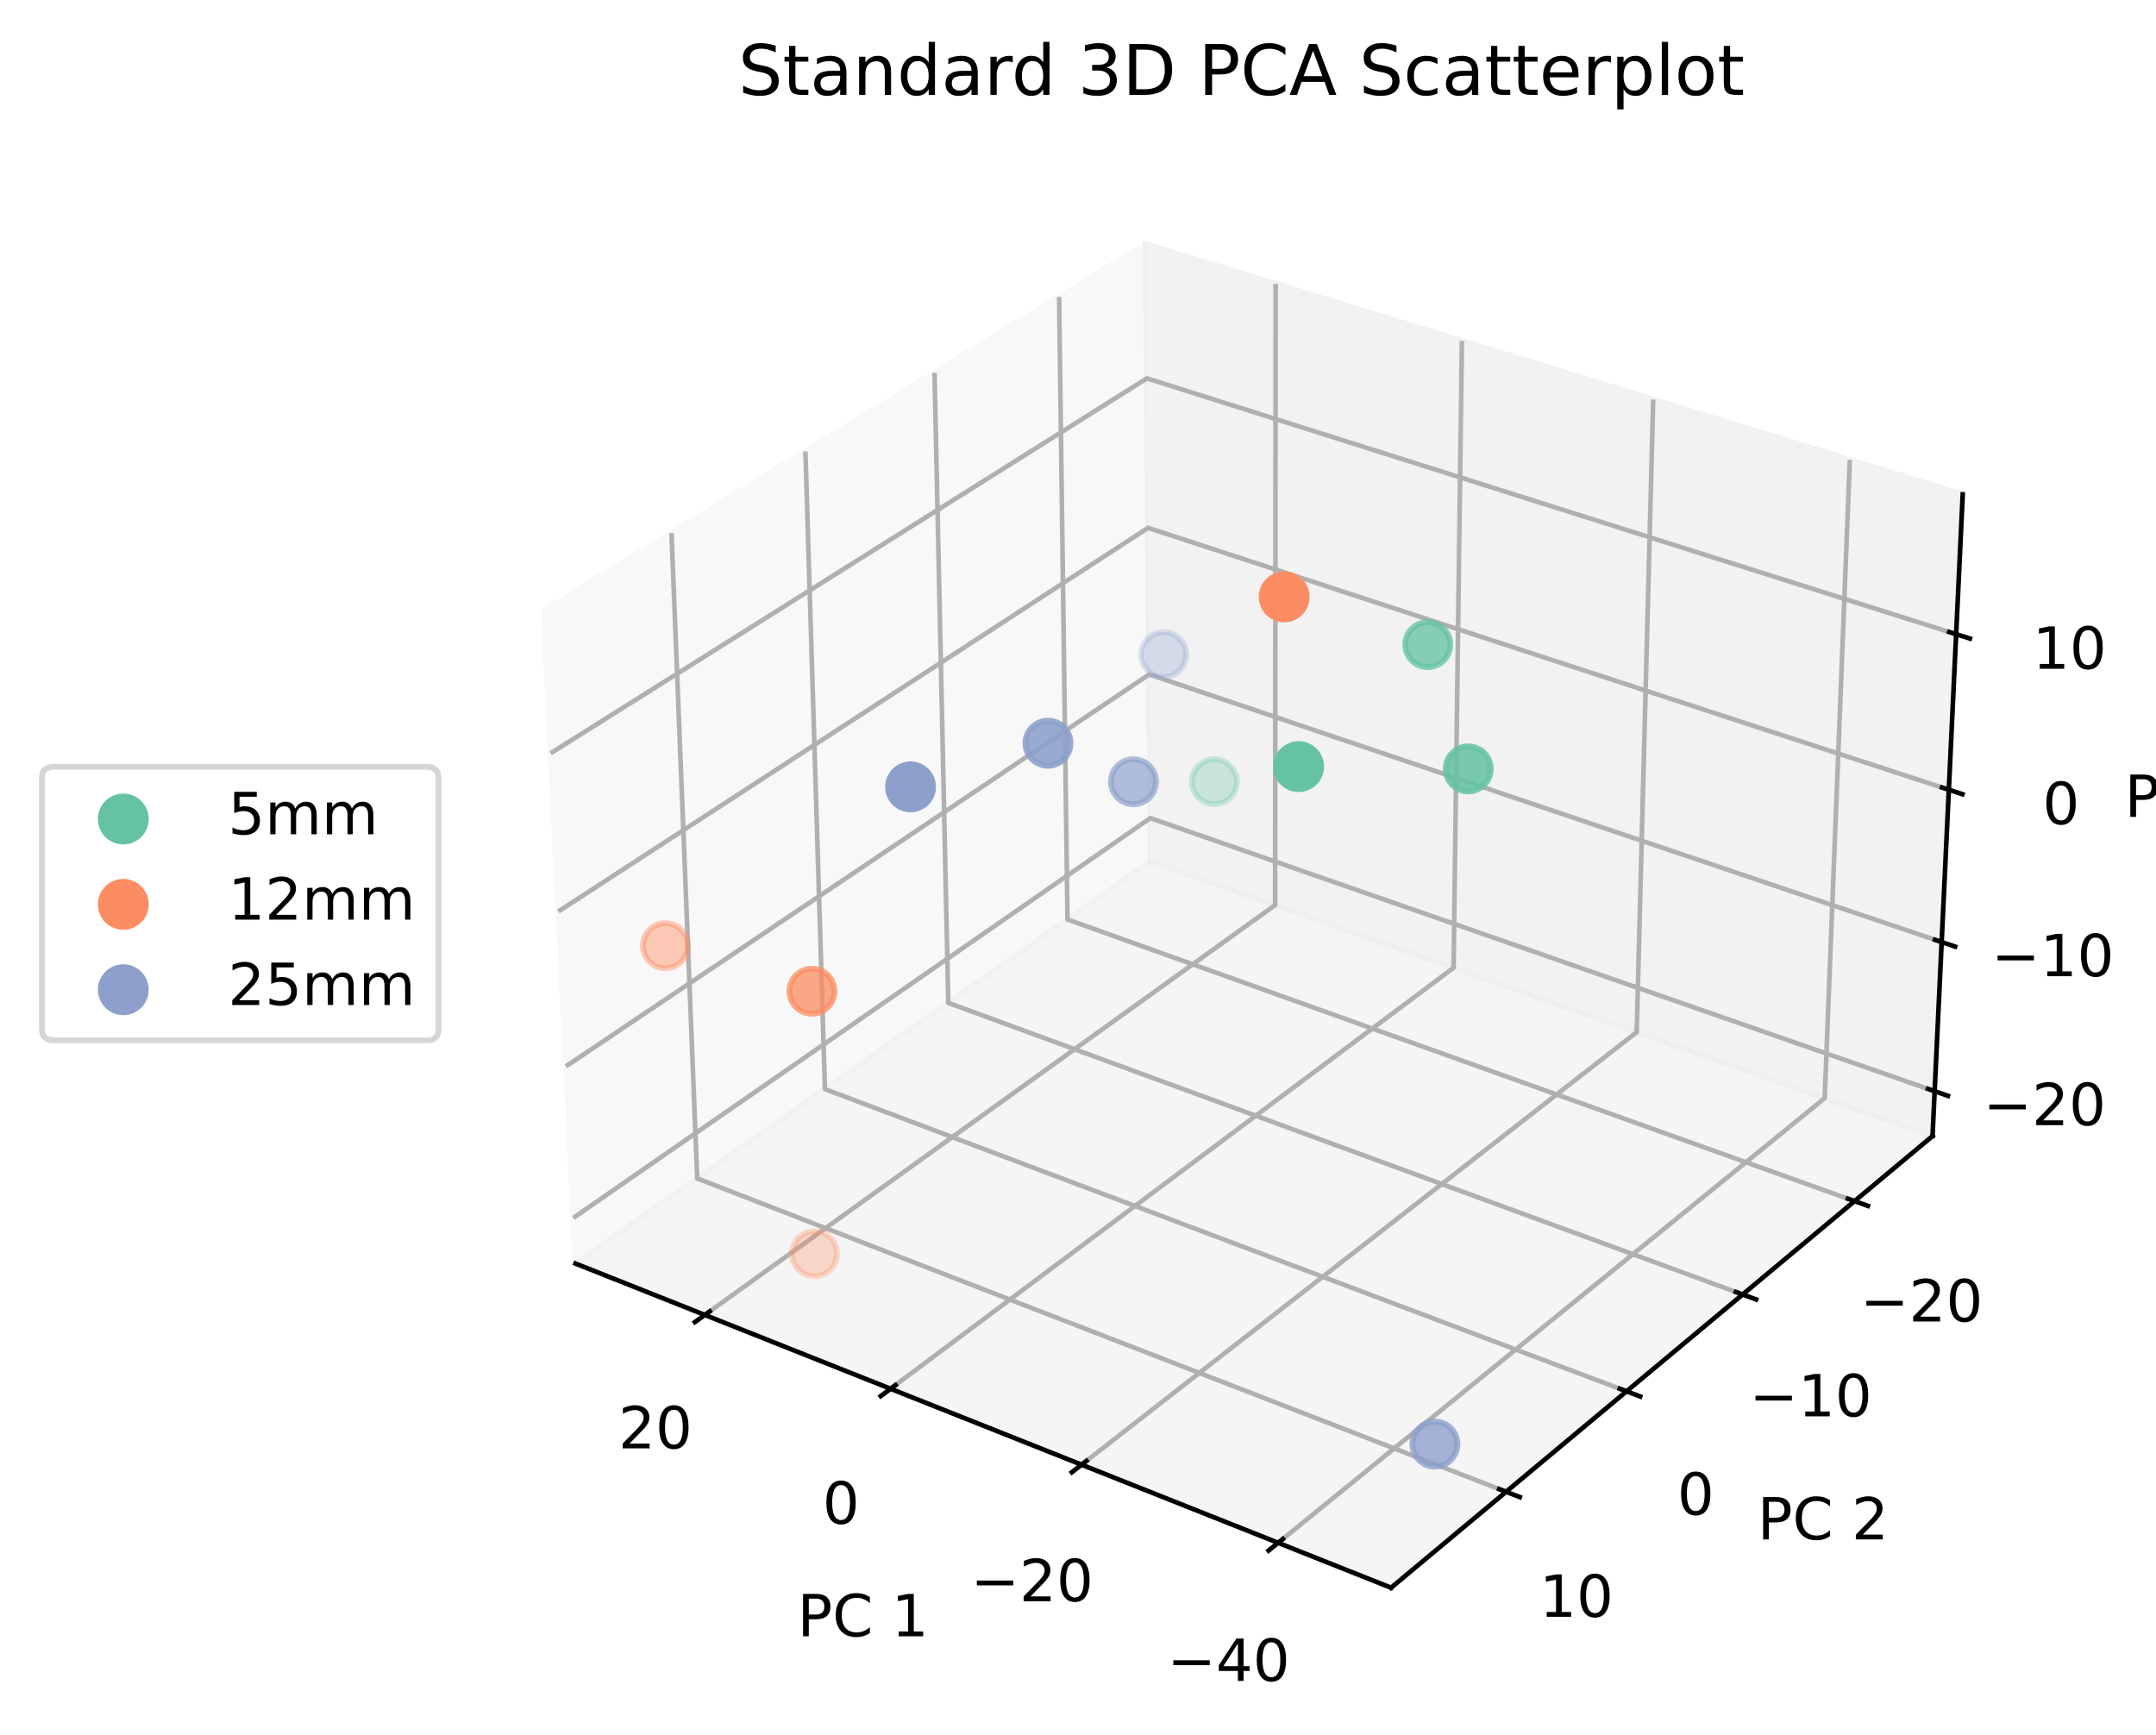
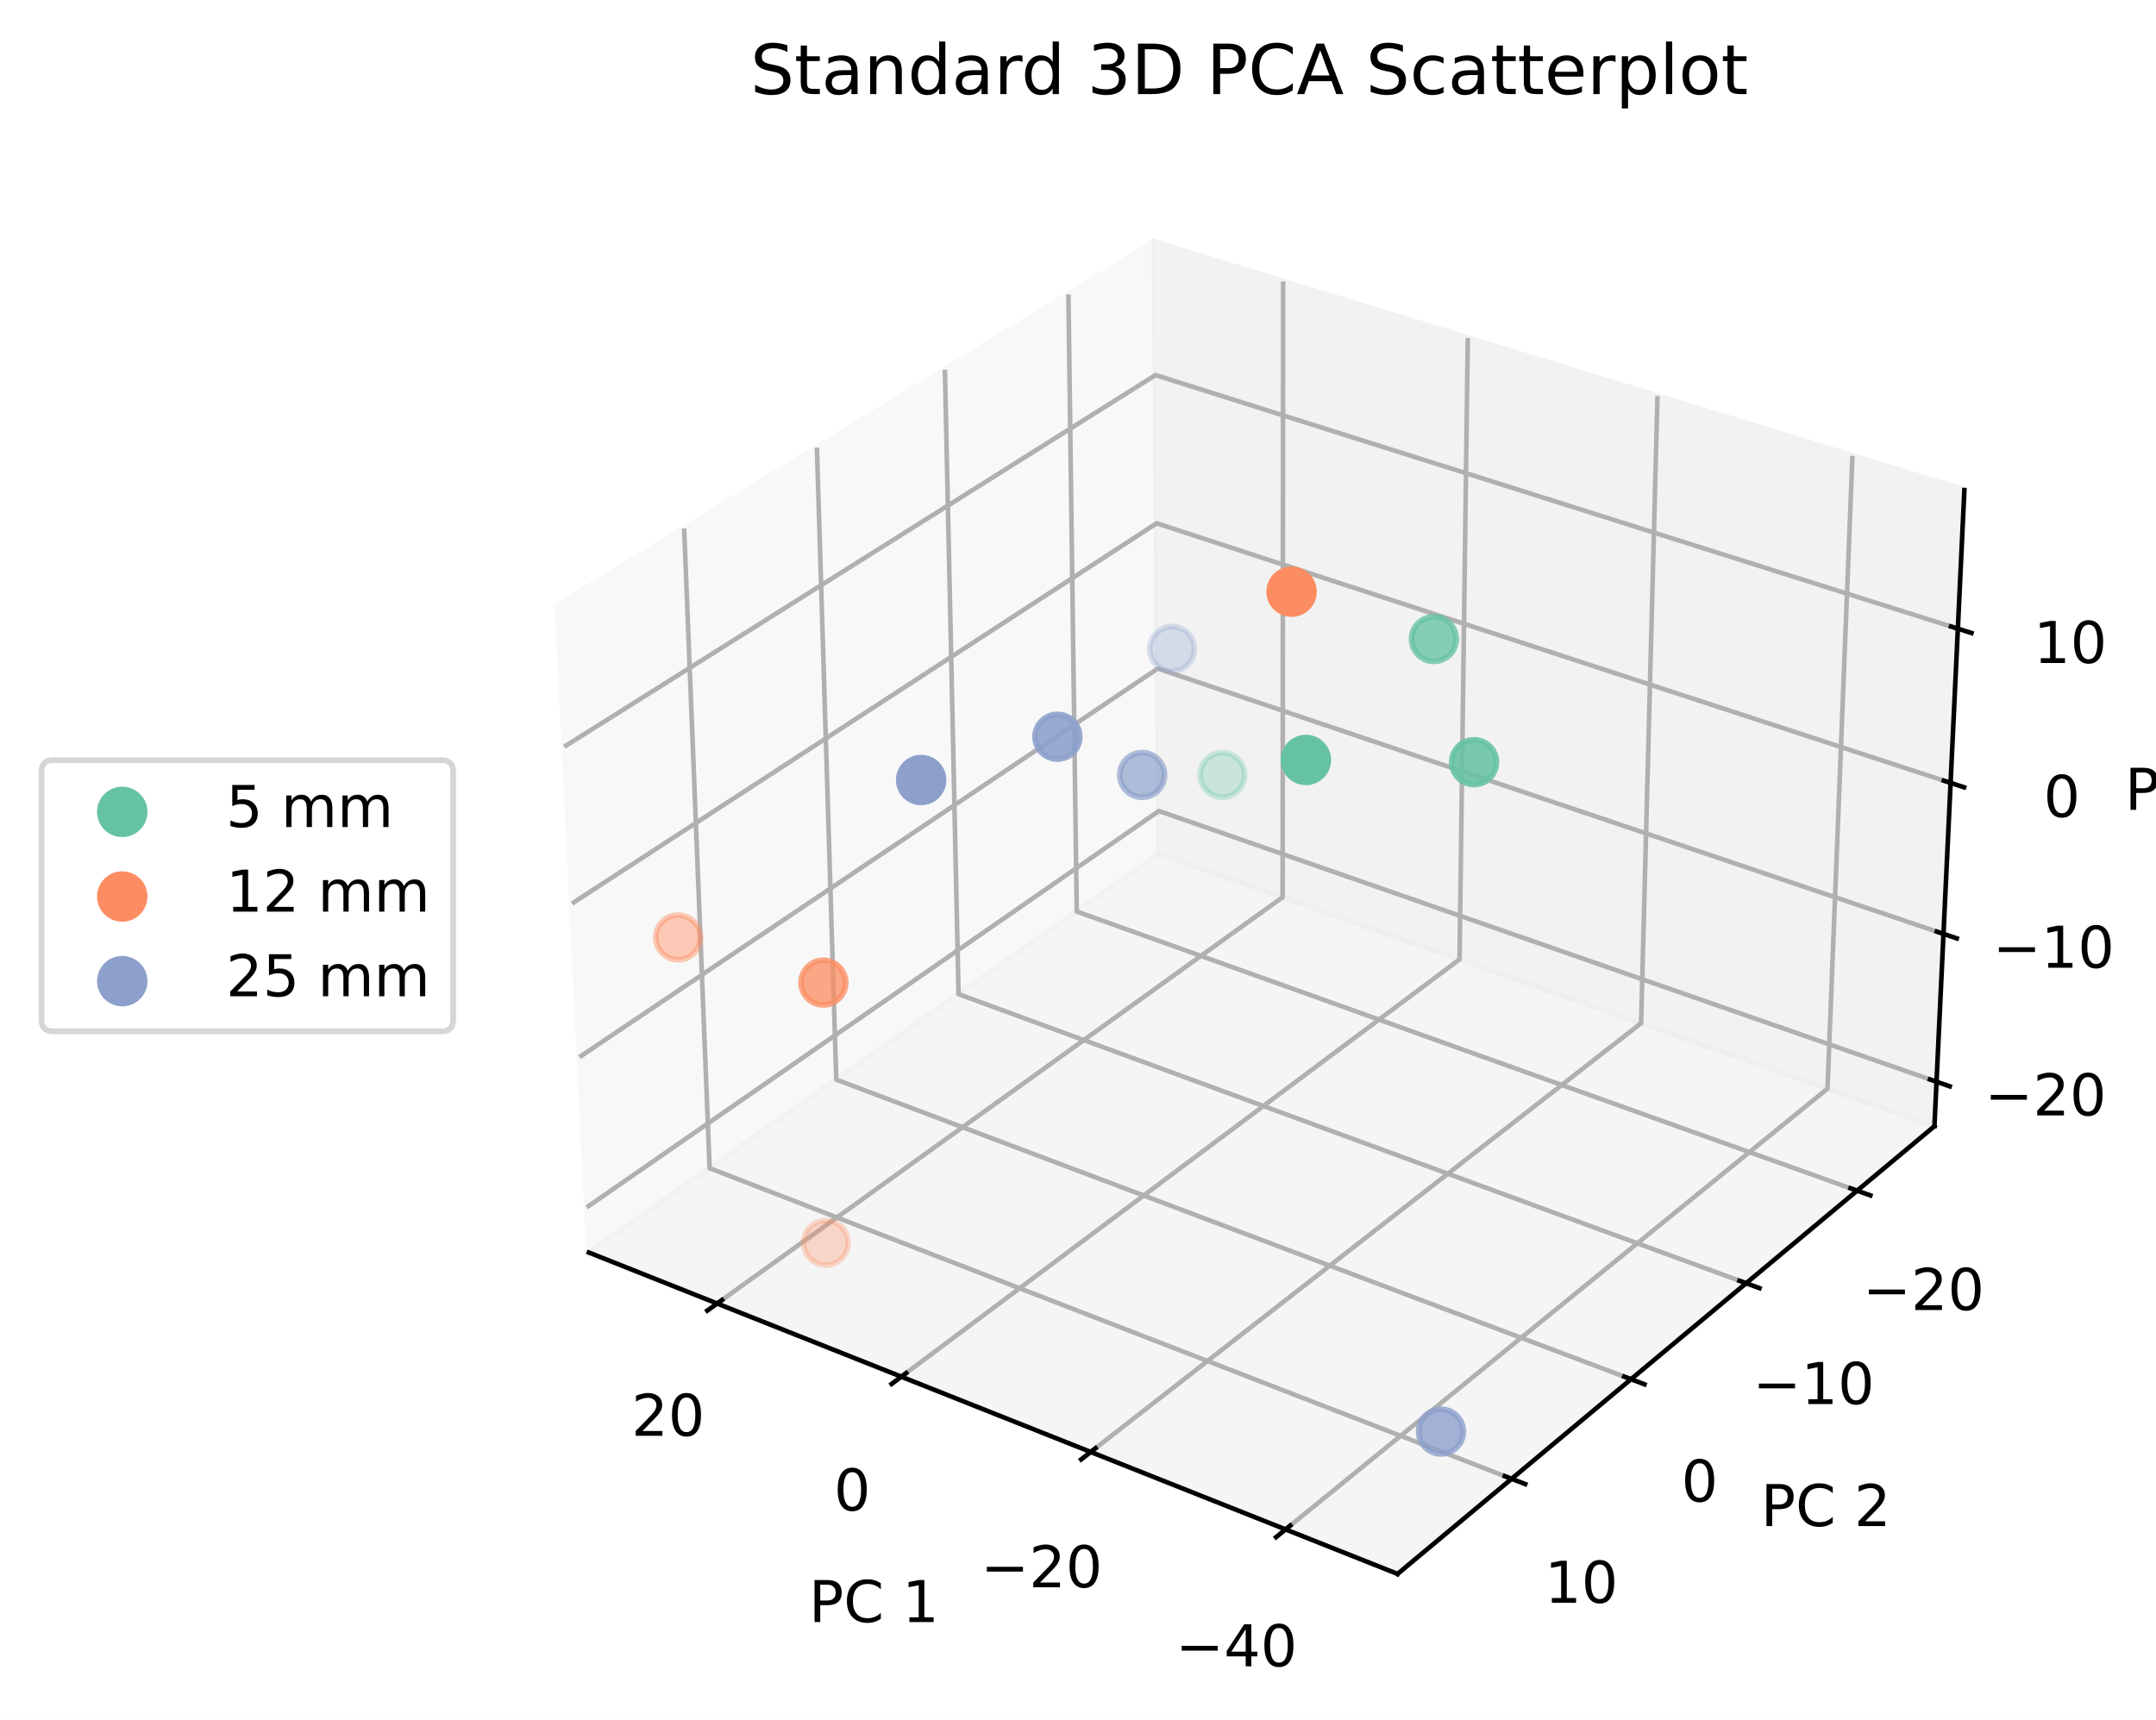
- <svg xmlns="http://www.w3.org/2000/svg" xmlns:xlink="http://www.w3.org/1999/xlink" width="370.699pt" height="298.32pt" viewBox="0 0 370.699 298.32" version="1.1">
+ <svg xmlns="http://www.w3.org/2000/svg" xmlns:xlink="http://www.w3.org/1999/xlink" width="373.877pt" height="298.32pt" viewBox="0 0 373.877 298.32" version="1.1">
  <defs>
    <style type="text/css">*{stroke-linejoin: round; stroke-linecap: butt}</style>
  </defs>
  <g id="figure_1">
    <g id="patch_1">
-       <path d="M 0 298.32  L 370.699 298.32  L 370.699 0  L 0 0  z " style="fill: #ffffff" />
+       <path d="M 0 298.32  L 373.877 298.32  L 373.877 0  L 0 0  z " style="fill: #ffffff" />
    </g>
    <g id="patch_2">
-       <path d="M 80.406 288.43  L 346.518 288.43  L 346.518 22.318  L 80.406 22.318  z " style="fill: #ffffff" />
+       <path d="M 83.584 288.43  L 349.696 288.43  L 349.696 22.318  L 83.584 22.318  z " style="fill: #ffffff" />
    </g>
    <g id="pane3d_1">
      <g id="patch_3">
-         <path d="M 197.84 148.112  L 98.952 217.271  L 93.488 105.044  L 197.023 41.974  " style="fill: #f2f2f2; opacity: 0.5; stroke: #f2f2f2; stroke-linejoin: miter" />
+         <path d="M 201.019 148.112  L 102.13 217.271  L 96.666 105.044  L 200.201 41.974  " style="fill: #f2f2f2; opacity: 0.5; stroke: #f2f2f2; stroke-linejoin: miter" />
      </g>
    </g>
    <g id="pane3d_2">
      <g id="patch_4">
-         <path d="M 332.276 195.353  L 197.84 148.112  L 197.023 41.974  L 337.469 85.007  " style="fill: #e6e6e6; opacity: 0.5; stroke: #e6e6e6; stroke-linejoin: miter" />
+         <path d="M 335.454 195.353  L 201.019 148.112  L 200.201 41.974  L 340.648 85.007  " style="fill: #e6e6e6; opacity: 0.5; stroke: #e6e6e6; stroke-linejoin: miter" />
      </g>
    </g>
    <g id="pane3d_3">
      <g id="patch_5">
-         <path d="M 332.276 195.353  L 197.84 148.112  L 98.952 217.271  L 239.179 273.013  " style="fill: #ececec; opacity: 0.5; stroke: #ececec; stroke-linejoin: miter" />
+         <path d="M 335.454 195.353  L 201.019 148.112  L 102.13 217.271  L 242.357 273.013  " style="fill: #ececec; opacity: 0.5; stroke: #ececec; stroke-linejoin: miter" />
      </g>
    </g>
    <g id="grid3d_1">
      <g id="Line3DCollection_1">
-         <path d="M 219.757 265.292  L 313.732 188.837  L 318.056 79.058  " style="fill: none; stroke: #b0b0b0; stroke-width: 0.8" />
-         <path d="M 185.965 251.86  L 281.411 177.479  L 284.25 68.7  " style="fill: none; stroke: #b0b0b0; stroke-width: 0.8" />
-         <path d="M 153.121 238.804  L 249.925 166.415  L 251.355 58.621  " style="fill: none; stroke: #b0b0b0; stroke-width: 0.8" />
-         <path d="M 121.186 226.109  L 219.242 155.633  L 219.336 48.81  " style="fill: none; stroke: #b0b0b0; stroke-width: 0.8" />
+         <path d="M 222.935 265.292  L 316.911 188.837  L 321.235 79.058  " style="fill: none; stroke: #b0b0b0; stroke-width: 0.8" />
+         <path d="M 189.143 251.86  L 284.589 177.479  L 287.428 68.7  " style="fill: none; stroke: #b0b0b0; stroke-width: 0.8" />
+         <path d="M 156.299 238.804  L 253.103 166.415  L 254.533 58.621  " style="fill: none; stroke: #b0b0b0; stroke-width: 0.8" />
+         <path d="M 124.364 226.109  L 222.42 155.633  L 222.514 48.81  " style="fill: none; stroke: #b0b0b0; stroke-width: 0.8" />
      </g>
    </g>
    <g id="grid3d_2">
      <g id="Line3DCollection_2">
-         <path d="M 182.099 51.065  L 183.543 158.111  L 318.87 206.536  " style="fill: none; stroke: #b0b0b0; stroke-width: 0.8" />
-         <path d="M 160.68 64.112  L 163.048 172.445  L 299.623 222.592  " style="fill: none; stroke: #b0b0b0; stroke-width: 0.8" />
-         <path d="M 138.481 77.635  L 141.84 187.277  L 279.664 239.241  " style="fill: none; stroke: #b0b0b0; stroke-width: 0.8" />
-         <path d="M 115.46 91.659  L 119.878 202.636  L 258.955 256.516  " style="fill: none; stroke: #b0b0b0; stroke-width: 0.8" />
+         <path d="M 185.277 51.065  L 186.721 158.111  L 322.049 206.536  " style="fill: none; stroke: #b0b0b0; stroke-width: 0.8" />
+         <path d="M 163.858 64.112  L 166.226 172.445  L 302.801 222.592  " style="fill: none; stroke: #b0b0b0; stroke-width: 0.8" />
+         <path d="M 141.66 77.635  L 145.018 187.277  L 282.843 239.241  " style="fill: none; stroke: #b0b0b0; stroke-width: 0.8" />
+         <path d="M 118.638 91.659  L 123.057 202.636  L 262.133 256.516  " style="fill: none; stroke: #b0b0b0; stroke-width: 0.8" />
      </g>
    </g>
    <g id="grid3d_3">
      <g id="Line3DCollection_3">
-         <path d="M 332.639 187.638  L 197.783 140.674  L 98.57 209.433  " style="fill: none; stroke: #b0b0b0; stroke-width: 0.8" />
-         <path d="M 333.846 161.99  L 197.593 115.967  L 97.301 183.366  " style="fill: none; stroke: #b0b0b0; stroke-width: 0.8" />
-         <path d="M 335.079 135.801  L 197.399 90.767  L 96.005 156.736  " style="fill: none; stroke: #b0b0b0; stroke-width: 0.8" />
-         <path d="M 336.338 109.053  L 197.201 65.059  L 94.68 129.522  " style="fill: none; stroke: #b0b0b0; stroke-width: 0.8" />
+         <path d="M 335.817 187.638  L 200.961 140.674  L 101.748 209.433  " style="fill: none; stroke: #b0b0b0; stroke-width: 0.8" />
+         <path d="M 337.024 161.99  L 200.771 115.967  L 100.479 183.366  " style="fill: none; stroke: #b0b0b0; stroke-width: 0.8" />
+         <path d="M 338.257 135.801  L 200.577 90.767  L 99.183 156.736  " style="fill: none; stroke: #b0b0b0; stroke-width: 0.8" />
+         <path d="M 339.516 109.053  L 200.379 65.059  L 97.858 129.522  " style="fill: none; stroke: #b0b0b0; stroke-width: 0.8" />
      </g>
    </g>
    <g id="axis3d_1">
      <g id="line2d_1">
-         <path d="M 98.952 217.271  L 239.179 273.013  " style="fill: none; stroke: #000000; stroke-width: 0.8; stroke-linecap: square" />
+         <path d="M 102.13 217.271  L 242.357 273.013  " style="fill: none; stroke: #000000; stroke-width: 0.8; stroke-linecap: square" />
      </g>
      <g id="xtick_1">
        <g id="line2d_2">
-           <path d="M 220.575 264.627  L 218.119 266.625  " style="fill: none; stroke: #000000; stroke-width: 0.8; stroke-linecap: square" />
+           <path d="M 223.753 264.627  L 221.297 266.625  " style="fill: none; stroke: #000000; stroke-width: 0.8; stroke-linecap: square" />
        </g>
        <g id="text_1">
-           <g transform="translate(200.6804 289.0404) scale(0.1 -0.1)">
+           <g transform="translate(203.8585 289.0404) scale(0.1 -0.1)">
            <defs>
              <path id="DejaVuSans-2212" d="M 678 2272  L 4684 2272  L 4684 1741  L 678 1741  L 678 2272  z " transform="scale(0.015625)" />
              <path id="DejaVuSans-34" d="M 2419 4116  L 825 1625  L 2419 1625  L 2419 4116  z M 2253 4666  L 3047 4666  L 3047 1625  L 3713 1625  L 3713 1100  L 3047 1100  L 3047 0  L 2419 0  L 2419 1100  L 313 1100  L 313 1709  L 2253 4666  z " transform="scale(0.015625)" />
              <path id="DejaVuSans-30" d="M 2034 4250  Q 1547 4250 1301 3770  Q 1056 3291 1056 2328  Q 1056 1369 1301 889  Q 1547 409 2034 409  Q 2525 409 2770 889  Q 3016 1369 3016 2328  Q 3016 3291 2770 3770  Q 2525 4250 2034 4250  z M 2034 4750  Q 2819 4750 3233 4129  Q 3647 3509 3647 2328  Q 3647 1150 3233 529  Q 2819 -91 2034 -91  Q 1250 -91 836 529  Q 422 1150 422 2328  Q 422 3509 836 4129  Q 1250 4750 2034 4750  z " transform="scale(0.015625)" />
            </defs>
            <use xlink:href="#DejaVuSans-2212" />
            <use xlink:href="#DejaVuSans-34" transform="translate(83.78906 0)" />
            <use xlink:href="#DejaVuSans-30" transform="translate(147.4121 0)" />
          </g>
        </g>
      </g>
      <g id="xtick_2">
        <g id="line2d_3">
-           <path d="M 186.794 251.213  L 184.303 253.155  " style="fill: none; stroke: #000000; stroke-width: 0.8; stroke-linecap: square" />
+           <path d="M 189.972 251.213  L 187.481 253.155  " style="fill: none; stroke: #000000; stroke-width: 0.8; stroke-linecap: square" />
        </g>
        <g id="text_2">
-           <g transform="translate(166.8948 275.3315) scale(0.1 -0.1)">
+           <g transform="translate(170.0729 275.3315) scale(0.1 -0.1)">
            <defs>
              <path id="DejaVuSans-32" d="M 1228 531  L 3431 531  L 3431 0  L 469 0  L 469 531  Q 828 903 1448 1529  Q 2069 2156 2228 2338  Q 2531 2678 2651 2914  Q 2772 3150 2772 3378  Q 2772 3750 2511 3984  Q 2250 4219 1831 4219  Q 1534 4219 1204 4116  Q 875 4013 500 3803  L 500 4441  Q 881 4594 1212 4672  Q 1544 4750 1819 4750  Q 2544 4750 2975 4387  Q 3406 4025 3406 3419  Q 3406 3131 3298 2873  Q 3191 2616 2906 2266  Q 2828 2175 2409 1742  Q 1991 1309 1228 531  z " transform="scale(0.015625)" />
            </defs>
            <use xlink:href="#DejaVuSans-2212" />
            <use xlink:href="#DejaVuSans-32" transform="translate(83.78906 0)" />
            <use xlink:href="#DejaVuSans-30" transform="translate(147.4121 0)" />
          </g>
        </g>
      </g>
      <g id="xtick_3">
        <g id="line2d_4">
-           <path d="M 153.961 238.176  L 151.437 240.063  " style="fill: none; stroke: #000000; stroke-width: 0.8; stroke-linecap: square" />
+           <path d="M 157.139 238.176  L 154.615 240.063  " style="fill: none; stroke: #000000; stroke-width: 0.8; stroke-linecap: square" />
        </g>
        <g id="text_3">
-           <g transform="translate(141.4314 262.0085) scale(0.1 -0.1)">
+           <g transform="translate(144.6095 262.0085) scale(0.1 -0.1)">
            <use xlink:href="#DejaVuSans-30" />
          </g>
        </g>
      </g>
      <g id="xtick_4">
        <g id="line2d_5">
-           <path d="M 122.036 225.498  L 119.482 227.334  " style="fill: none; stroke: #000000; stroke-width: 0.8; stroke-linecap: square" />
+           <path d="M 125.214 225.498  L 122.66 227.334  " style="fill: none; stroke: #000000; stroke-width: 0.8; stroke-linecap: square" />
        </g>
        <g id="text_4">
-           <g transform="translate(106.3273 249.0554) scale(0.1 -0.1)">
+           <g transform="translate(109.5054 249.0554) scale(0.1 -0.1)">
            <use xlink:href="#DejaVuSans-32" />
            <use xlink:href="#DejaVuSans-30" transform="translate(63.62305 0)" />
          </g>
        </g>
      </g>
      <g id="text_5">
-         <g transform="translate(137.0941 281.3675) scale(0.1 -0.1)">
+         <g transform="translate(140.2723 281.3675) scale(0.1 -0.1)">
          <defs>
            <path id="DejaVuSans-50" d="M 1259 4147  L 1259 2394  L 2053 2394  Q 2494 2394 2734 2622  Q 2975 2850 2975 3272  Q 2975 3691 2734 3919  Q 2494 4147 2053 4147  L 1259 4147  z M 628 4666  L 2053 4666  Q 2838 4666 3239 4311  Q 3641 3956 3641 3272  Q 3641 2581 3239 2228  Q 2838 1875 2053 1875  L 1259 1875  L 1259 0  L 628 0  L 628 4666  z " transform="scale(0.015625)" />
            <path id="DejaVuSans-43" d="M 4122 4306  L 4122 3641  Q 3803 3938 3442 4084  Q 3081 4231 2675 4231  Q 1875 4231 1450 3742  Q 1025 3253 1025 2328  Q 1025 1406 1450 917  Q 1875 428 2675 428  Q 3081 428 3442 575  Q 3803 722 4122 1019  L 4122 359  Q 3791 134 3420 21  Q 3050 -91 2638 -91  Q 1578 -91 968 557  Q 359 1206 359 2328  Q 359 3453 968 4101  Q 1578 4750 2638 4750  Q 3056 4750 3426 4639  Q 3797 4528 4122 4306  z " transform="scale(0.015625)" />
            <path id="DejaVuSans-20" transform="scale(0.015625)" />
            <path id="DejaVuSans-31" d="M 794 531  L 1825 531  L 1825 4091  L 703 3866  L 703 4441  L 1819 4666  L 2450 4666  L 2450 531  L 3481 531  L 3481 0  L 794 0  L 794 531  z " transform="scale(0.015625)" />
          </defs>
          <use xlink:href="#DejaVuSans-50" />
          <use xlink:href="#DejaVuSans-43" transform="translate(60.30273 0)" />
          <use xlink:href="#DejaVuSans-20" transform="translate(130.127 0)" />
          <use xlink:href="#DejaVuSans-31" transform="translate(161.9141 0)" />
        </g>
      </g>
    </g>
    <g id="axis3d_2">
      <g id="line2d_6">
-         <path d="M 332.276 195.353  L 239.179 273.013  " style="fill: none; stroke: #000000; stroke-width: 0.8; stroke-linecap: square" />
+         <path d="M 335.454 195.353  L 242.357 273.013  " style="fill: none; stroke: #000000; stroke-width: 0.8; stroke-linecap: square" />
      </g>
      <g id="xtick_5">
        <g id="line2d_7">
-           <path d="M 317.726 206.126  L 321.163 207.356  " style="fill: none; stroke: #000000; stroke-width: 0.8; stroke-linecap: square" />
+           <path d="M 320.904 206.126  L 324.341 207.356  " style="fill: none; stroke: #000000; stroke-width: 0.8; stroke-linecap: square" />
        </g>
        <g id="text_6">
-           <g transform="translate(319.8409 227.2323) scale(0.1 -0.1)">
+           <g transform="translate(323.019 227.2323) scale(0.1 -0.1)">
            <use xlink:href="#DejaVuSans-2212" />
            <use xlink:href="#DejaVuSans-32" transform="translate(83.78906 0)" />
            <use xlink:href="#DejaVuSans-30" transform="translate(147.4121 0)" />
          </g>
        </g>
      </g>
      <g id="xtick_6">
        <g id="line2d_8">
-           <path d="M 298.467 222.167  L 301.939 223.442  " style="fill: none; stroke: #000000; stroke-width: 0.8; stroke-linecap: square" />
+           <path d="M 301.645 222.167  L 305.117 223.442  " style="fill: none; stroke: #000000; stroke-width: 0.8; stroke-linecap: square" />
        </g>
        <g id="text_7">
-           <g transform="translate(300.7796 243.5452) scale(0.1 -0.1)">
+           <g transform="translate(303.9577 243.5452) scale(0.1 -0.1)">
            <use xlink:href="#DejaVuSans-2212" />
            <use xlink:href="#DejaVuSans-31" transform="translate(83.78906 0)" />
            <use xlink:href="#DejaVuSans-30" transform="translate(147.4121 0)" />
          </g>
        </g>
      </g>
      <g id="xtick_7">
        <g id="line2d_9">
-           <path d="M 278.496 238.8  L 282.004 240.123  " style="fill: none; stroke: #000000; stroke-width: 0.8; stroke-linecap: square" />
+           <path d="M 281.674 238.8  L 285.182 240.123  " style="fill: none; stroke: #000000; stroke-width: 0.8; stroke-linecap: square" />
        </g>
        <g id="text_8">
-           <g transform="translate(288.3843 260.4616) scale(0.1 -0.1)">
+           <g transform="translate(291.5624 260.4616) scale(0.1 -0.1)">
            <use xlink:href="#DejaVuSans-30" />
          </g>
        </g>
      </g>
      <g id="xtick_8">
        <g id="line2d_10">
-           <path d="M 257.775 256.059  L 261.318 257.432  " style="fill: none; stroke: #000000; stroke-width: 0.8; stroke-linecap: square" />
+           <path d="M 260.953 256.059  L 264.496 257.432  " style="fill: none; stroke: #000000; stroke-width: 0.8; stroke-linecap: square" />
        </g>
        <g id="text_9">
-           <g transform="translate(264.6917 278.0156) scale(0.1 -0.1)">
+           <g transform="translate(267.8698 278.0156) scale(0.1 -0.1)">
            <use xlink:href="#DejaVuSans-31" />
            <use xlink:href="#DejaVuSans-30" transform="translate(63.62305 0)" />
          </g>
        </g>
      </g>
      <g id="text_10">
-         <g transform="translate(302.1713 264.7125) scale(0.1 -0.1)">
+         <g transform="translate(305.3494 264.7125) scale(0.1 -0.1)">
          <use xlink:href="#DejaVuSans-50" />
          <use xlink:href="#DejaVuSans-43" transform="translate(60.30273 0)" />
          <use xlink:href="#DejaVuSans-20" transform="translate(130.127 0)" />
          <use xlink:href="#DejaVuSans-32" transform="translate(161.9141 0)" />
        </g>
      </g>
    </g>
    <g id="axis3d_3">
      <g id="line2d_11">
-         <path d="M 332.276 195.353  L 337.469 85.007  " style="fill: none; stroke: #000000; stroke-width: 0.8; stroke-linecap: square" />
+         <path d="M 335.454 195.353  L 340.648 85.007  " style="fill: none; stroke: #000000; stroke-width: 0.8; stroke-linecap: square" />
      </g>
      <g id="xtick_9">
        <g id="line2d_12">
-           <path d="M 331.499 187.241  L 334.922 188.433  " style="fill: none; stroke: #000000; stroke-width: 0.8; stroke-linecap: square" />
+           <path d="M 334.677 187.241  L 338.1 188.433  " style="fill: none; stroke: #000000; stroke-width: 0.8; stroke-linecap: square" />
        </g>
        <g id="text_11">
-           <g transform="translate(340.9926 193.4763) scale(0.1 -0.1)">
+           <g transform="translate(344.1708 193.4763) scale(0.1 -0.1)">
            <use xlink:href="#DejaVuSans-2212" />
            <use xlink:href="#DejaVuSans-32" transform="translate(83.78906 0)" />
            <use xlink:href="#DejaVuSans-30" transform="translate(147.4121 0)" />
          </g>
        </g>
      </g>
      <g id="xtick_10">
        <g id="line2d_13">
-           <path d="M 332.693 161.601  L 336.154 162.77  " style="fill: none; stroke: #000000; stroke-width: 0.8; stroke-linecap: square" />
+           <path d="M 335.871 161.601  L 339.333 162.77  " style="fill: none; stroke: #000000; stroke-width: 0.8; stroke-linecap: square" />
        </g>
        <g id="text_12">
-           <g transform="translate(342.3944 167.8627) scale(0.1 -0.1)">
+           <g transform="translate(345.5725 167.8627) scale(0.1 -0.1)">
            <use xlink:href="#DejaVuSans-2212" />
            <use xlink:href="#DejaVuSans-31" transform="translate(83.78906 0)" />
            <use xlink:href="#DejaVuSans-30" transform="translate(147.4121 0)" />
          </g>
        </g>
      </g>
      <g id="xtick_11">
        <g id="line2d_14">
-           <path d="M 333.913 135.42  L 337.413 136.565  " style="fill: none; stroke: #000000; stroke-width: 0.8; stroke-linecap: square" />
+           <path d="M 337.091 135.42  L 340.591 136.565  " style="fill: none; stroke: #000000; stroke-width: 0.8; stroke-linecap: square" />
        </g>
        <g id="text_13">
-           <g transform="translate(351.1968 141.7096) scale(0.1 -0.1)">
+           <g transform="translate(354.3749 141.7096) scale(0.1 -0.1)">
            <use xlink:href="#DejaVuSans-30" />
          </g>
        </g>
      </g>
      <g id="xtick_12">
        <g id="line2d_15">
-           <path d="M 335.159 108.681  L 338.698 109.799  " style="fill: none; stroke: #000000; stroke-width: 0.8; stroke-linecap: square" />
+           <path d="M 338.337 108.681  L 341.876 109.799  " style="fill: none; stroke: #000000; stroke-width: 0.8; stroke-linecap: square" />
        </g>
        <g id="text_14">
-           <g transform="translate(349.4773 114.9997) scale(0.1 -0.1)">
+           <g transform="translate(352.6555 114.9997) scale(0.1 -0.1)">
            <use xlink:href="#DejaVuSans-31" />
            <use xlink:href="#DejaVuSans-30" transform="translate(63.62305 0)" />
          </g>
        </g>
      </g>
      <g id="text_15">
-         <g transform="translate(365.3002 140.4737) scale(0.1 -0.1)">
+         <g transform="translate(368.4784 140.4737) scale(0.1 -0.1)">
          <defs>
            <path id="DejaVuSans-33" d="M 2597 2516  Q 3050 2419 3304 2112  Q 3559 1806 3559 1356  Q 3559 666 3084 287  Q 2609 -91 1734 -91  Q 1441 -91 1130 -33  Q 819 25 488 141  L 488 750  Q 750 597 1062 519  Q 1375 441 1716 441  Q 2309 441 2620 675  Q 2931 909 2931 1356  Q 2931 1769 2642 2001  Q 2353 2234 1838 2234  L 1294 2234  L 1294 2753  L 1863 2753  Q 2328 2753 2575 2939  Q 2822 3125 2822 3475  Q 2822 3834 2567 4026  Q 2313 4219 1838 4219  Q 1578 4219 1281 4162  Q 984 4106 628 3988  L 628 4550  Q 988 4650 1302 4700  Q 1616 4750 1894 4750  Q 2613 4750 3031 4423  Q 3450 4097 3450 3541  Q 3450 3153 3228 2886  Q 3006 2619 2597 2516  z " transform="scale(0.015625)" />
          </defs>
          <use xlink:href="#DejaVuSans-50" />
          <use xlink:href="#DejaVuSans-43" transform="translate(60.30273 0)" />
          <use xlink:href="#DejaVuSans-20" transform="translate(130.127 0)" />
          <use xlink:href="#DejaVuSans-33" transform="translate(161.9141 0)" />
        </g>
      </g>
    </g>
    <g id="axes_1">
      <g id="Path3DCollection_1">
        <defs>
-           <path id="C0_0_237e07a344" d="M 0 3.873  C 1.027 3.873 2.012 3.465 2.739 2.739  C 3.465 2.012 3.873 1.027 3.873 -0  C 3.873 -1.027 3.465 -2.012 2.739 -2.739  C 2.012 -3.465 1.027 -3.873 0 -3.873  C -1.027 -3.873 -2.012 -3.465 -2.739 -2.739  C -3.465 -2.012 -3.873 -1.027 -3.873 0  C -3.873 1.027 -3.465 2.012 -2.739 2.739  C -2.012 3.465 -1.027 3.873 0 3.873  z " />
+           <path id="C0_0_4fc73d63b9" d="M 0 3.873  C 1.027 3.873 2.012 3.465 2.739 2.739  C 3.465 2.012 3.873 1.027 3.873 -0  C 3.873 -1.027 3.465 -2.012 2.739 -2.739  C 2.012 -3.465 1.027 -3.873 0 -3.873  C -1.027 -3.873 -2.012 -3.465 -2.739 -2.739  C -3.465 -2.012 -3.873 -1.027 -3.873 0  C -3.873 1.027 -3.465 2.012 -2.739 2.739  C -2.012 3.465 -1.027 3.873 0 3.873  z " />
        </defs>
-         <g clip-path="url(#p6b274686c6)">
-           <use xlink:href="#C0_0_237e07a344" x="208.798" y="134.419" style="fill: #66c2a5; fill-opacity: 0.3; stroke: #66c2a5; stroke-opacity: 0.3" />
-         </g>
-         <g clip-path="url(#p6b274686c6)">
-           <use xlink:href="#C0_0_237e07a344" x="245.482" y="110.844" style="fill: #66c2a5; fill-opacity: 0.766; stroke: #66c2a5; stroke-opacity: 0.766" />
-         </g>
-         <g clip-path="url(#p6b274686c6)">
-           <use xlink:href="#C0_0_237e07a344" x="252.445" y="132.211" style="fill: #66c2a5; fill-opacity: 0.874; stroke: #66c2a5; stroke-opacity: 0.874" />
-         </g>
-         <g clip-path="url(#p6b274686c6)">
-           <use xlink:href="#C0_0_237e07a344" x="223.28" y="131.822" style="fill: #66c2a5; stroke: #66c2a5" />
+         <g clip-path="url(#pa7d4f0efe1)">
+           <use xlink:href="#C0_0_4fc73d63b9" x="211.977" y="134.419" style="fill: #66c2a5; fill-opacity: 0.3; stroke: #66c2a5; stroke-opacity: 0.3" />
+         </g>
+         <g clip-path="url(#pa7d4f0efe1)">
+           <use xlink:href="#C0_0_4fc73d63b9" x="248.66" y="110.844" style="fill: #66c2a5; fill-opacity: 0.766; stroke: #66c2a5; stroke-opacity: 0.766" />
+         </g>
+         <g clip-path="url(#pa7d4f0efe1)">
+           <use xlink:href="#C0_0_4fc73d63b9" x="255.623" y="132.211" style="fill: #66c2a5; fill-opacity: 0.874; stroke: #66c2a5; stroke-opacity: 0.874" />
+         </g>
+         <g clip-path="url(#pa7d4f0efe1)">
+           <use xlink:href="#C0_0_4fc73d63b9" x="226.458" y="131.822" style="fill: #66c2a5; stroke: #66c2a5" />
        </g>
      </g>
      <g id="text_16">
-         <g transform="translate(126.9479 16.31812) scale(0.12 -0.12)">
+         <g transform="translate(130.126 16.31812) scale(0.12 -0.12)">
          <defs>
            <path id="DejaVuSans-53" d="M 3425 4513  L 3425 3897  Q 3066 4069 2747 4153  Q 2428 4238 2131 4238  Q 1616 4238 1336 4038  Q 1056 3838 1056 3469  Q 1056 3159 1242 3001  Q 1428 2844 1947 2747  L 2328 2669  Q 3034 2534 3370 2195  Q 3706 1856 3706 1288  Q 3706 609 3251 259  Q 2797 -91 1919 -91  Q 1588 -91 1214 -16  Q 841 59 441 206  L 441 856  Q 825 641 1194 531  Q 1563 422 1919 422  Q 2459 422 2753 634  Q 3047 847 3047 1241  Q 3047 1584 2836 1778  Q 2625 1972 2144 2069  L 1759 2144  Q 1053 2284 737 2584  Q 422 2884 422 3419  Q 422 4038 858 4394  Q 1294 4750 2059 4750  Q 2388 4750 2728 4690  Q 3069 4631 3425 4513  z " transform="scale(0.015625)" />
            <path id="DejaVuSans-74" d="M 1172 4494  L 1172 3500  L 2356 3500  L 2356 3053  L 1172 3053  L 1172 1153  Q 1172 725 1289 603  Q 1406 481 1766 481  L 2356 481  L 2356 0  L 1766 0  Q 1100 0 847 248  Q 594 497 594 1153  L 594 3053  L 172 3053  L 172 3500  L 594 3500  L 594 4494  L 1172 4494  z " transform="scale(0.015625)" />
            <path id="DejaVuSans-61" d="M 2194 1759  Q 1497 1759 1228 1600  Q 959 1441 959 1056  Q 959 750 1161 570  Q 1363 391 1709 391  Q 2188 391 2477 730  Q 2766 1069 2766 1631  L 2766 1759  L 2194 1759  z M 3341 1997  L 3341 0  L 2766 0  L 2766 531  Q 2569 213 2275 61  Q 1981 -91 1556 -91  Q 1019 -91 701 211  Q 384 513 384 1019  Q 384 1609 779 1909  Q 1175 2209 1959 2209  L 2766 2209  L 2766 2266  Q 2766 2663 2505 2880  Q 2244 3097 1772 3097  Q 1472 3097 1187 3025  Q 903 2953 641 2809  L 641 3341  Q 956 3463 1253 3523  Q 1550 3584 1831 3584  Q 2591 3584 2966 3190  Q 3341 2797 3341 1997  z " transform="scale(0.015625)" />
            <path id="DejaVuSans-6e" d="M 3513 2113  L 3513 0  L 2938 0  L 2938 2094  Q 2938 2591 2744 2837  Q 2550 3084 2163 3084  Q 1697 3084 1428 2787  Q 1159 2491 1159 1978  L 1159 0  L 581 0  L 581 3500  L 1159 3500  L 1159 2956  Q 1366 3272 1645 3428  Q 1925 3584 2291 3584  Q 2894 3584 3203 3211  Q 3513 2838 3513 2113  z " transform="scale(0.015625)" />
            <path id="DejaVuSans-64" d="M 2906 2969  L 2906 4863  L 3481 4863  L 3481 0  L 2906 0  L 2906 525  Q 2725 213 2448 61  Q 2172 -91 1784 -91  Q 1150 -91 751 415  Q 353 922 353 1747  Q 353 2572 751 3078  Q 1150 3584 1784 3584  Q 2172 3584 2448 3432  Q 2725 3281 2906 2969  z M 947 1747  Q 947 1113 1208 752  Q 1469 391 1925 391  Q 2381 391 2643 752  Q 2906 1113 2906 1747  Q 2906 2381 2643 2742  Q 2381 3103 1925 3103  Q 1469 3103 1208 2742  Q 947 2381 947 1747  z " transform="scale(0.015625)" />
            <path id="DejaVuSans-72" d="M 2631 2963  Q 2534 3019 2420 3045  Q 2306 3072 2169 3072  Q 1681 3072 1420 2755  Q 1159 2438 1159 1844  L 1159 0  L 581 0  L 581 3500  L 1159 3500  L 1159 2956  Q 1341 3275 1631 3429  Q 1922 3584 2338 3584  Q 2397 3584 2469 3576  Q 2541 3569 2628 3553  L 2631 2963  z " transform="scale(0.015625)" />
            <path id="DejaVuSans-44" d="M 1259 4147  L 1259 519  L 2022 519  Q 2988 519 3436 956  Q 3884 1394 3884 2338  Q 3884 3275 3436 3711  Q 2988 4147 2022 4147  L 1259 4147  z M 628 4666  L 1925 4666  Q 3281 4666 3915 4102  Q 4550 3538 4550 2338  Q 4550 1131 3912 565  Q 3275 0 1925 0  L 628 0  L 628 4666  z " transform="scale(0.015625)" />
            <path id="DejaVuSans-41" d="M 2188 4044  L 1331 1722  L 3047 1722  L 2188 4044  z M 1831 4666  L 2547 4666  L 4325 0  L 3669 0  L 3244 1197  L 1141 1197  L 716 0  L 50 0  L 1831 4666  z " transform="scale(0.015625)" />
            <path id="DejaVuSans-63" d="M 3122 3366  L 3122 2828  Q 2878 2963 2633 3030  Q 2388 3097 2138 3097  Q 1578 3097 1268 2742  Q 959 2388 959 1747  Q 959 1106 1268 751  Q 1578 397 2138 397  Q 2388 397 2633 464  Q 2878 531 3122 666  L 3122 134  Q 2881 22 2623 -34  Q 2366 -91 2075 -91  Q 1284 -91 818 406  Q 353 903 353 1747  Q 353 2603 823 3093  Q 1294 3584 2113 3584  Q 2378 3584 2631 3529  Q 2884 3475 3122 3366  z " transform="scale(0.015625)" />
            <path id="DejaVuSans-65" d="M 3597 1894  L 3597 1613  L 953 1613  Q 991 1019 1311 708  Q 1631 397 2203 397  Q 2534 397 2845 478  Q 3156 559 3463 722  L 3463 178  Q 3153 47 2828 -22  Q 2503 -91 2169 -91  Q 1331 -91 842 396  Q 353 884 353 1716  Q 353 2575 817 3079  Q 1281 3584 2069 3584  Q 2775 3584 3186 3129  Q 3597 2675 3597 1894  z M 3022 2063  Q 3016 2534 2758 2815  Q 2500 3097 2075 3097  Q 1594 3097 1305 2825  Q 1016 2553 972 2059  L 3022 2063  z " transform="scale(0.015625)" />
            <path id="DejaVuSans-70" d="M 1159 525  L 1159 -1331  L 581 -1331  L 581 3500  L 1159 3500  L 1159 2969  Q 1341 3281 1617 3432  Q 1894 3584 2278 3584  Q 2916 3584 3314 3078  Q 3713 2572 3713 1747  Q 3713 922 3314 415  Q 2916 -91 2278 -91  Q 1894 -91 1617 61  Q 1341 213 1159 525  z M 3116 1747  Q 3116 2381 2855 2742  Q 2594 3103 2138 3103  Q 1681 3103 1420 2742  Q 1159 2381 1159 1747  Q 1159 1113 1420 752  Q 1681 391 2138 391  Q 2594 391 2855 752  Q 3116 1113 3116 1747  z " transform="scale(0.015625)" />
            <path id="DejaVuSans-6c" d="M 603 4863  L 1178 4863  L 1178 0  L 603 0  L 603 4863  z " transform="scale(0.015625)" />
            <path id="DejaVuSans-6f" d="M 1959 3097  Q 1497 3097 1228 2736  Q 959 2375 959 1747  Q 959 1119 1226 758  Q 1494 397 1959 397  Q 2419 397 2687 759  Q 2956 1122 2956 1747  Q 2956 2369 2687 2733  Q 2419 3097 1959 3097  z M 1959 3584  Q 2709 3584 3137 3096  Q 3566 2609 3566 1747  Q 3566 888 3137 398  Q 2709 -91 1959 -91  Q 1206 -91 779 398  Q 353 888 353 1747  Q 353 2609 779 3096  Q 1206 3584 1959 3584  z " transform="scale(0.015625)" />
          </defs>
          <use xlink:href="#DejaVuSans-53" />
          <use xlink:href="#DejaVuSans-74" transform="translate(63.47656 0)" />
          <use xlink:href="#DejaVuSans-61" transform="translate(102.6855 0)" />
          <use xlink:href="#DejaVuSans-6e" transform="translate(163.9648 0)" />
          <use xlink:href="#DejaVuSans-64" transform="translate(227.3438 0)" />
          <use xlink:href="#DejaVuSans-61" transform="translate(290.8203 0)" />
          <use xlink:href="#DejaVuSans-72" transform="translate(352.0996 0)" />
          <use xlink:href="#DejaVuSans-64" transform="translate(391.4629 0)" />
          <use xlink:href="#DejaVuSans-20" transform="translate(454.9395 0)" />
          <use xlink:href="#DejaVuSans-33" transform="translate(486.7266 0)" />
          <use xlink:href="#DejaVuSans-44" transform="translate(550.3496 0)" />
          <use xlink:href="#DejaVuSans-20" transform="translate(627.3516 0)" />
          <use xlink:href="#DejaVuSans-50" transform="translate(659.1387 0)" />
          <use xlink:href="#DejaVuSans-43" transform="translate(719.4414 0)" />
          <use xlink:href="#DejaVuSans-41" transform="translate(789.2656 0)" />
          <use xlink:href="#DejaVuSans-20" transform="translate(857.6738 0)" />
          <use xlink:href="#DejaVuSans-53" transform="translate(889.4609 0)" />
          <use xlink:href="#DejaVuSans-63" transform="translate(952.9375 0)" />
          <use xlink:href="#DejaVuSans-61" transform="translate(1007.918 0)" />
          <use xlink:href="#DejaVuSans-74" transform="translate(1069.197 0)" />
          <use xlink:href="#DejaVuSans-74" transform="translate(1108.406 0)" />
          <use xlink:href="#DejaVuSans-65" transform="translate(1147.615 0)" />
          <use xlink:href="#DejaVuSans-72" transform="translate(1209.139 0)" />
          <use xlink:href="#DejaVuSans-70" transform="translate(1250.252 0)" />
          <use xlink:href="#DejaVuSans-6c" transform="translate(1313.729 0)" />
          <use xlink:href="#DejaVuSans-6f" transform="translate(1341.512 0)" />
          <use xlink:href="#DejaVuSans-74" transform="translate(1402.693 0)" />
        </g>
      </g>
      <g id="Path3DCollection_2">
        <defs>
-           <path id="C1_0_d1c7f3b6ab" d="M 0 3.873  C 1.027 3.873 2.012 3.465 2.739 2.739  C 3.465 2.012 3.873 1.027 3.873 -0  C 3.873 -1.027 3.465 -2.012 2.739 -2.739  C 2.012 -3.465 1.027 -3.873 0 -3.873  C -1.027 -3.873 -2.012 -3.465 -2.739 -2.739  C -3.465 -2.012 -3.873 -1.027 -3.873 0  C -3.873 1.027 -3.465 2.012 -2.739 2.739  C -2.012 3.465 -1.027 3.873 0 3.873  z " />
+           <path id="C1_0_40a55aecbf" d="M 0 3.873  C 1.027 3.873 2.012 3.465 2.739 2.739  C 3.465 2.012 3.873 1.027 3.873 -0  C 3.873 -1.027 3.465 -2.012 2.739 -2.739  C 2.012 -3.465 1.027 -3.873 0 -3.873  C -1.027 -3.873 -2.012 -3.465 -2.739 -2.739  C -3.465 -2.012 -3.873 -1.027 -3.873 0  C -3.873 1.027 -3.465 2.012 -2.739 2.739  C -2.012 3.465 -1.027 3.873 0 3.873  z " />
        </defs>
-         <g clip-path="url(#p6b274686c6)">
-           <use xlink:href="#C1_0_d1c7f3b6ab" x="140.04" y="215.583" style="fill: #fc8d62; fill-opacity: 0.3; stroke: #fc8d62; stroke-opacity: 0.3" />
-         </g>
-         <g clip-path="url(#p6b274686c6)">
-           <use xlink:href="#C1_0_d1c7f3b6ab" x="114.41" y="162.615" style="fill: #fc8d62; fill-opacity: 0.445; stroke: #fc8d62; stroke-opacity: 0.445" />
-         </g>
-         <g clip-path="url(#p6b274686c6)">
-           <use xlink:href="#C1_0_d1c7f3b6ab" x="139.606" y="170.442" style="fill: #fc8d62; fill-opacity: 0.751; stroke: #fc8d62; stroke-opacity: 0.751" />
-         </g>
-         <g clip-path="url(#p6b274686c6)">
-           <use xlink:href="#C1_0_d1c7f3b6ab" x="220.797" y="102.633" style="fill: #fc8d62; stroke: #fc8d62" />
+         <g clip-path="url(#pa7d4f0efe1)">
+           <use xlink:href="#C1_0_40a55aecbf" x="143.219" y="215.583" style="fill: #fc8d62; fill-opacity: 0.3; stroke: #fc8d62; stroke-opacity: 0.3" />
+         </g>
+         <g clip-path="url(#pa7d4f0efe1)">
+           <use xlink:href="#C1_0_40a55aecbf" x="117.588" y="162.615" style="fill: #fc8d62; fill-opacity: 0.445; stroke: #fc8d62; stroke-opacity: 0.445" />
+         </g>
+         <g clip-path="url(#pa7d4f0efe1)">
+           <use xlink:href="#C1_0_40a55aecbf" x="142.784" y="170.442" style="fill: #fc8d62; fill-opacity: 0.751; stroke: #fc8d62; stroke-opacity: 0.751" />
+         </g>
+         <g clip-path="url(#pa7d4f0efe1)">
+           <use xlink:href="#C1_0_40a55aecbf" x="223.975" y="102.633" style="fill: #fc8d62; stroke: #fc8d62" />
        </g>
      </g>
      <g id="Path3DCollection_3">
        <defs>
-           <path id="C2_0_35e40fe698" d="M 0 3.873  C 1.027 3.873 2.012 3.465 2.739 2.739  C 3.465 2.012 3.873 1.027 3.873 -0  C 3.873 -1.027 3.465 -2.012 2.739 -2.739  C 2.012 -3.465 1.027 -3.873 0 -3.873  C -1.027 -3.873 -2.012 -3.465 -2.739 -2.739  C -3.465 -2.012 -3.873 -1.027 -3.873 0  C -3.873 1.027 -3.465 2.012 -2.739 2.739  C -2.012 3.465 -1.027 3.873 0 3.873  z " />
+           <path id="C2_0_75052262f3" d="M 0 3.873  C 1.027 3.873 2.012 3.465 2.739 2.739  C 3.465 2.012 3.873 1.027 3.873 -0  C 3.873 -1.027 3.465 -2.012 2.739 -2.739  C 2.012 -3.465 1.027 -3.873 0 -3.873  C -1.027 -3.873 -2.012 -3.465 -2.739 -2.739  C -3.465 -2.012 -3.873 -1.027 -3.873 0  C -3.873 1.027 -3.465 2.012 -2.739 2.739  C -2.012 3.465 -1.027 3.873 0 3.873  z " />
        </defs>
-         <g clip-path="url(#p6b274686c6)">
-           <use xlink:href="#C2_0_35e40fe698" x="200.08" y="112.558" style="fill: #8da0cb; fill-opacity: 0.3; stroke: #8da0cb; stroke-opacity: 0.3" />
-         </g>
-         <g clip-path="url(#p6b274686c6)">
-           <use xlink:href="#C2_0_35e40fe698" x="194.881" y="134.422" style="fill: #8da0cb; fill-opacity: 0.686; stroke: #8da0cb; stroke-opacity: 0.686" />
-         </g>
-         <g clip-path="url(#p6b274686c6)">
-           <use xlink:href="#C2_0_35e40fe698" x="246.711" y="248.319" style="fill: #8da0cb; fill-opacity: 0.795; stroke: #8da0cb; stroke-opacity: 0.795" />
-         </g>
-         <g clip-path="url(#p6b274686c6)">
-           <use xlink:href="#C2_0_35e40fe698" x="180.187" y="127.799" style="fill: #8da0cb; fill-opacity: 0.881; stroke: #8da0cb; stroke-opacity: 0.881" />
-         </g>
-         <g clip-path="url(#p6b274686c6)">
-           <use xlink:href="#C2_0_35e40fe698" x="156.56" y="135.303" style="fill: #8da0cb; stroke: #8da0cb" />
+         <g clip-path="url(#pa7d4f0efe1)">
+           <use xlink:href="#C2_0_75052262f3" x="203.258" y="112.558" style="fill: #8da0cb; fill-opacity: 0.3; stroke: #8da0cb; stroke-opacity: 0.3" />
+         </g>
+         <g clip-path="url(#pa7d4f0efe1)">
+           <use xlink:href="#C2_0_75052262f3" x="198.059" y="134.422" style="fill: #8da0cb; fill-opacity: 0.686; stroke: #8da0cb; stroke-opacity: 0.686" />
+         </g>
+         <g clip-path="url(#pa7d4f0efe1)">
+           <use xlink:href="#C2_0_75052262f3" x="249.889" y="248.319" style="fill: #8da0cb; fill-opacity: 0.795; stroke: #8da0cb; stroke-opacity: 0.795" />
+         </g>
+         <g clip-path="url(#pa7d4f0efe1)">
+           <use xlink:href="#C2_0_75052262f3" x="183.365" y="127.799" style="fill: #8da0cb; fill-opacity: 0.881; stroke: #8da0cb; stroke-opacity: 0.881" />
+         </g>
+         <g clip-path="url(#pa7d4f0efe1)">
+           <use xlink:href="#C2_0_75052262f3" x="159.739" y="135.303" style="fill: #8da0cb; stroke: #8da0cb" />
        </g>
      </g>
      <g id="legend_1">
        <g id="patch_6">
-           <path d="M 9.2 178.891  L 73.406 178.891  Q 75.406 178.891 75.406 176.891  L 75.406 133.857  Q 75.406 131.857 73.406 131.857  L 9.2 131.857  Q 7.2 131.857 7.2 133.857  L 7.2 176.891  Q 7.2 178.891 9.2 178.891  z " style="fill: #ffffff; opacity: 0.8; stroke: #cccccc; stroke-linejoin: miter" />
+           <path d="M 9.2 178.891  L 76.584 178.891  Q 78.584 178.891 78.584 176.891  L 78.584 133.857  Q 78.584 131.857 76.584 131.857  L 9.2 131.857  Q 7.2 131.857 7.2 133.857  L 7.2 176.891  Q 7.2 178.891 9.2 178.891  z " style="fill: #ffffff; opacity: 0.8; stroke: #cccccc; stroke-linejoin: miter" />
        </g>
        <g id="Path3DCollection_4">
          <defs>
-             <path id="m324c54ab09" d="M 0 3.873  C 1.027 3.873 2.012 3.465 2.739 2.739  C 3.465 2.012 3.873 1.027 3.873 0  C 3.873 -1.027 3.465 -2.012 2.739 -2.739  C 2.012 -3.465 1.027 -3.873 0 -3.873  C -1.027 -3.873 -2.012 -3.465 -2.739 -2.739  C -3.465 -2.012 -3.873 -1.027 -3.873 0  C -3.873 1.027 -3.465 2.012 -2.739 2.739  C -2.012 3.465 -1.027 3.873 0 3.873  z " style="stroke: #66c2a5" />
+             <path id="m3b75eb7f1e" d="M 0 3.873  C 1.027 3.873 2.012 3.465 2.739 2.739  C 3.465 2.012 3.873 1.027 3.873 0  C 3.873 -1.027 3.465 -2.012 2.739 -2.739  C 2.012 -3.465 1.027 -3.873 0 -3.873  C -1.027 -3.873 -2.012 -3.465 -2.739 -2.739  C -3.465 -2.012 -3.873 -1.027 -3.873 0  C -3.873 1.027 -3.465 2.012 -2.739 2.739  C -2.012 3.465 -1.027 3.873 0 3.873  z " style="stroke: #66c2a5" />
          </defs>
          <g>
-             <use xlink:href="#m324c54ab09" x="21.2" y="140.83" style="fill: #66c2a5; stroke: #66c2a5" />
+             <use xlink:href="#m3b75eb7f1e" x="21.2" y="140.83" style="fill: #66c2a5; stroke: #66c2a5" />
          </g>
        </g>
        <g id="text_17">
          <g transform="translate(39.2 143.4554) scale(0.1 -0.1)">
            <defs>
              <path id="DejaVuSans-35" d="M 691 4666  L 3169 4666  L 3169 4134  L 1269 4134  L 1269 2991  Q 1406 3038 1543 3061  Q 1681 3084 1819 3084  Q 2600 3084 3056 2656  Q 3513 2228 3513 1497  Q 3513 744 3044 326  Q 2575 -91 1722 -91  Q 1428 -91 1123 -41  Q 819 9 494 109  L 494 744  Q 775 591 1075 516  Q 1375 441 1709 441  Q 2250 441 2565 725  Q 2881 1009 2881 1497  Q 2881 1984 2565 2268  Q 2250 2553 1709 2553  Q 1456 2553 1204 2497  Q 953 2441 691 2322  L 691 4666  z " transform="scale(0.015625)" />
              <path id="DejaVuSans-6d" d="M 3328 2828  Q 3544 3216 3844 3400  Q 4144 3584 4550 3584  Q 5097 3584 5394 3201  Q 5691 2819 5691 2113  L 5691 0  L 5113 0  L 5113 2094  Q 5113 2597 4934 2840  Q 4756 3084 4391 3084  Q 3944 3084 3684 2787  Q 3425 2491 3425 1978  L 3425 0  L 2847 0  L 2847 2094  Q 2847 2600 2669 2842  Q 2491 3084 2119 3084  Q 1678 3084 1418 2786  Q 1159 2488 1159 1978  L 1159 0  L 581 0  L 581 3500  L 1159 3500  L 1159 2956  Q 1356 3278 1631 3431  Q 1906 3584 2284 3584  Q 2666 3584 2933 3390  Q 3200 3197 3328 2828  z " transform="scale(0.015625)" />
            </defs>
            <use xlink:href="#DejaVuSans-35" />
-             <use xlink:href="#DejaVuSans-6d" transform="translate(63.62305 0)" />
-             <use xlink:href="#DejaVuSans-6d" transform="translate(161.0352 0)" />
+             <use xlink:href="#DejaVuSans-20" transform="translate(63.62305 0)" />
+             <use xlink:href="#DejaVuSans-6d" transform="translate(95.41016 0)" />
+             <use xlink:href="#DejaVuSans-6d" transform="translate(192.8223 0)" />
          </g>
        </g>
        <g id="Path3DCollection_5">
          <defs>
-             <path id="m7c12c531e0" d="M 0 3.873  C 1.027 3.873 2.012 3.465 2.739 2.739  C 3.465 2.012 3.873 1.027 3.873 0  C 3.873 -1.027 3.465 -2.012 2.739 -2.739  C 2.012 -3.465 1.027 -3.873 0 -3.873  C -1.027 -3.873 -2.012 -3.465 -2.739 -2.739  C -3.465 -2.012 -3.873 -1.027 -3.873 0  C -3.873 1.027 -3.465 2.012 -2.739 2.739  C -2.012 3.465 -1.027 3.873 0 3.873  z " style="stroke: #fc8d62" />
+             <path id="m4c17b49bad" d="M 0 3.873  C 1.027 3.873 2.012 3.465 2.739 2.739  C 3.465 2.012 3.873 1.027 3.873 0  C 3.873 -1.027 3.465 -2.012 2.739 -2.739  C 2.012 -3.465 1.027 -3.873 0 -3.873  C -1.027 -3.873 -2.012 -3.465 -2.739 -2.739  C -3.465 -2.012 -3.873 -1.027 -3.873 0  C -3.873 1.027 -3.465 2.012 -2.739 2.739  C -2.012 3.465 -1.027 3.873 0 3.873  z " style="stroke: #fc8d62" />
          </defs>
          <g>
-             <use xlink:href="#m7c12c531e0" x="21.2" y="155.508" style="fill: #fc8d62; stroke: #fc8d62" />
+             <use xlink:href="#m4c17b49bad" x="21.2" y="155.508" style="fill: #fc8d62; stroke: #fc8d62" />
          </g>
        </g>
        <g id="text_18">
          <g transform="translate(39.2 158.1335) scale(0.1 -0.1)">
            <use xlink:href="#DejaVuSans-31" />
            <use xlink:href="#DejaVuSans-32" transform="translate(63.62305 0)" />
-             <use xlink:href="#DejaVuSans-6d" transform="translate(127.2461 0)" />
-             <use xlink:href="#DejaVuSans-6d" transform="translate(224.6582 0)" />
+             <use xlink:href="#DejaVuSans-20" transform="translate(127.2461 0)" />
+             <use xlink:href="#DejaVuSans-6d" transform="translate(159.0332 0)" />
+             <use xlink:href="#DejaVuSans-6d" transform="translate(256.4453 0)" />
          </g>
        </g>
        <g id="Path3DCollection_6">
          <defs>
-             <path id="m72d4b3551b" d="M 0 3.873  C 1.027 3.873 2.012 3.465 2.739 2.739  C 3.465 2.012 3.873 1.027 3.873 0  C 3.873 -1.027 3.465 -2.012 2.739 -2.739  C 2.012 -3.465 1.027 -3.873 0 -3.873  C -1.027 -3.873 -2.012 -3.465 -2.739 -2.739  C -3.465 -2.012 -3.873 -1.027 -3.873 0  C -3.873 1.027 -3.465 2.012 -2.739 2.739  C -2.012 3.465 -1.027 3.873 0 3.873  z " style="stroke: #8da0cb" />
+             <path id="mceb7cea7bf" d="M 0 3.873  C 1.027 3.873 2.012 3.465 2.739 2.739  C 3.465 2.012 3.873 1.027 3.873 0  C 3.873 -1.027 3.465 -2.012 2.739 -2.739  C 2.012 -3.465 1.027 -3.873 0 -3.873  C -1.027 -3.873 -2.012 -3.465 -2.739 -2.739  C -3.465 -2.012 -3.873 -1.027 -3.873 0  C -3.873 1.027 -3.465 2.012 -2.739 2.739  C -2.012 3.465 -1.027 3.873 0 3.873  z " style="stroke: #8da0cb" />
          </defs>
          <g>
-             <use xlink:href="#m72d4b3551b" x="21.2" y="170.187" style="fill: #8da0cb; stroke: #8da0cb" />
+             <use xlink:href="#mceb7cea7bf" x="21.2" y="170.187" style="fill: #8da0cb; stroke: #8da0cb" />
          </g>
        </g>
        <g id="text_19">
          <g transform="translate(39.2 172.8116) scale(0.1 -0.1)">
            <use xlink:href="#DejaVuSans-32" />
            <use xlink:href="#DejaVuSans-35" transform="translate(63.62305 0)" />
-             <use xlink:href="#DejaVuSans-6d" transform="translate(127.2461 0)" />
-             <use xlink:href="#DejaVuSans-6d" transform="translate(224.6582 0)" />
+             <use xlink:href="#DejaVuSans-20" transform="translate(127.2461 0)" />
+             <use xlink:href="#DejaVuSans-6d" transform="translate(159.0332 0)" />
+             <use xlink:href="#DejaVuSans-6d" transform="translate(256.4453 0)" />
          </g>
        </g>
      </g>
    </g>
  </g>
  <defs>
-     <clipPath id="p6b274686c6">
-       <rect x="80.406" y="22.318" width="266.112" height="266.112" />
+     <clipPath id="pa7d4f0efe1">
+       <rect x="83.584" y="22.318" width="266.112" height="266.112" />
    </clipPath>
  </defs>
</svg>
